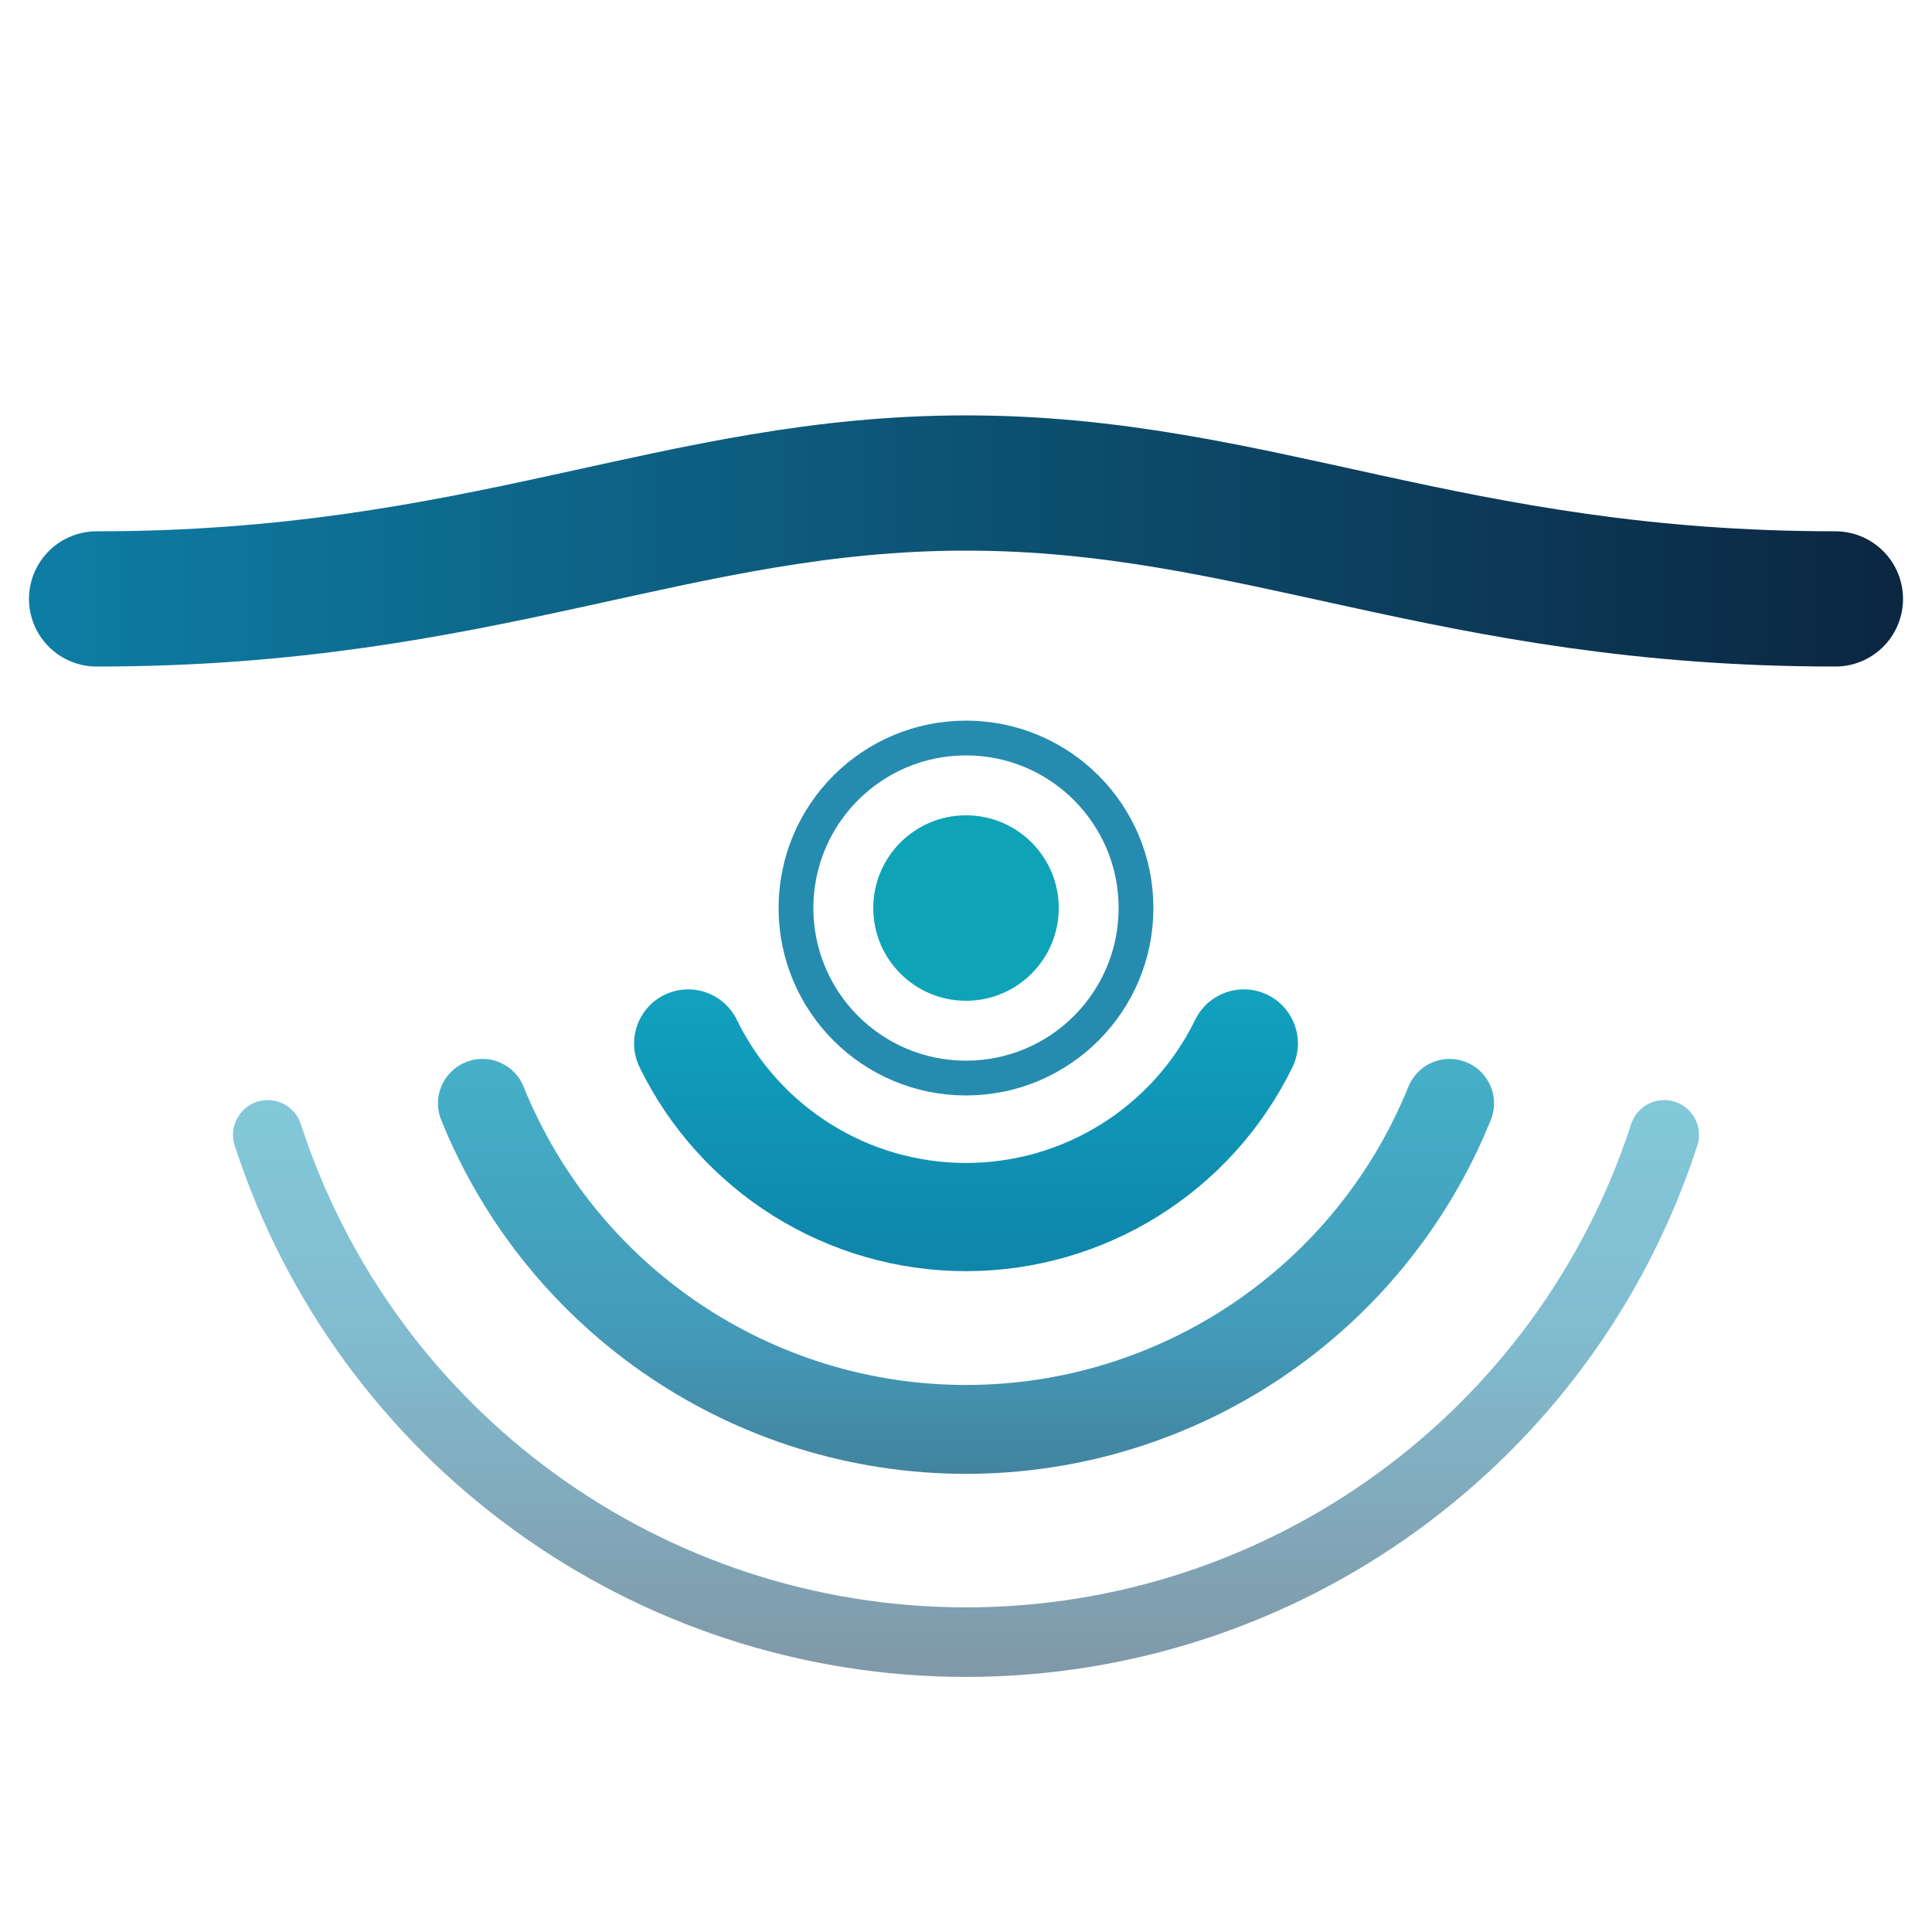
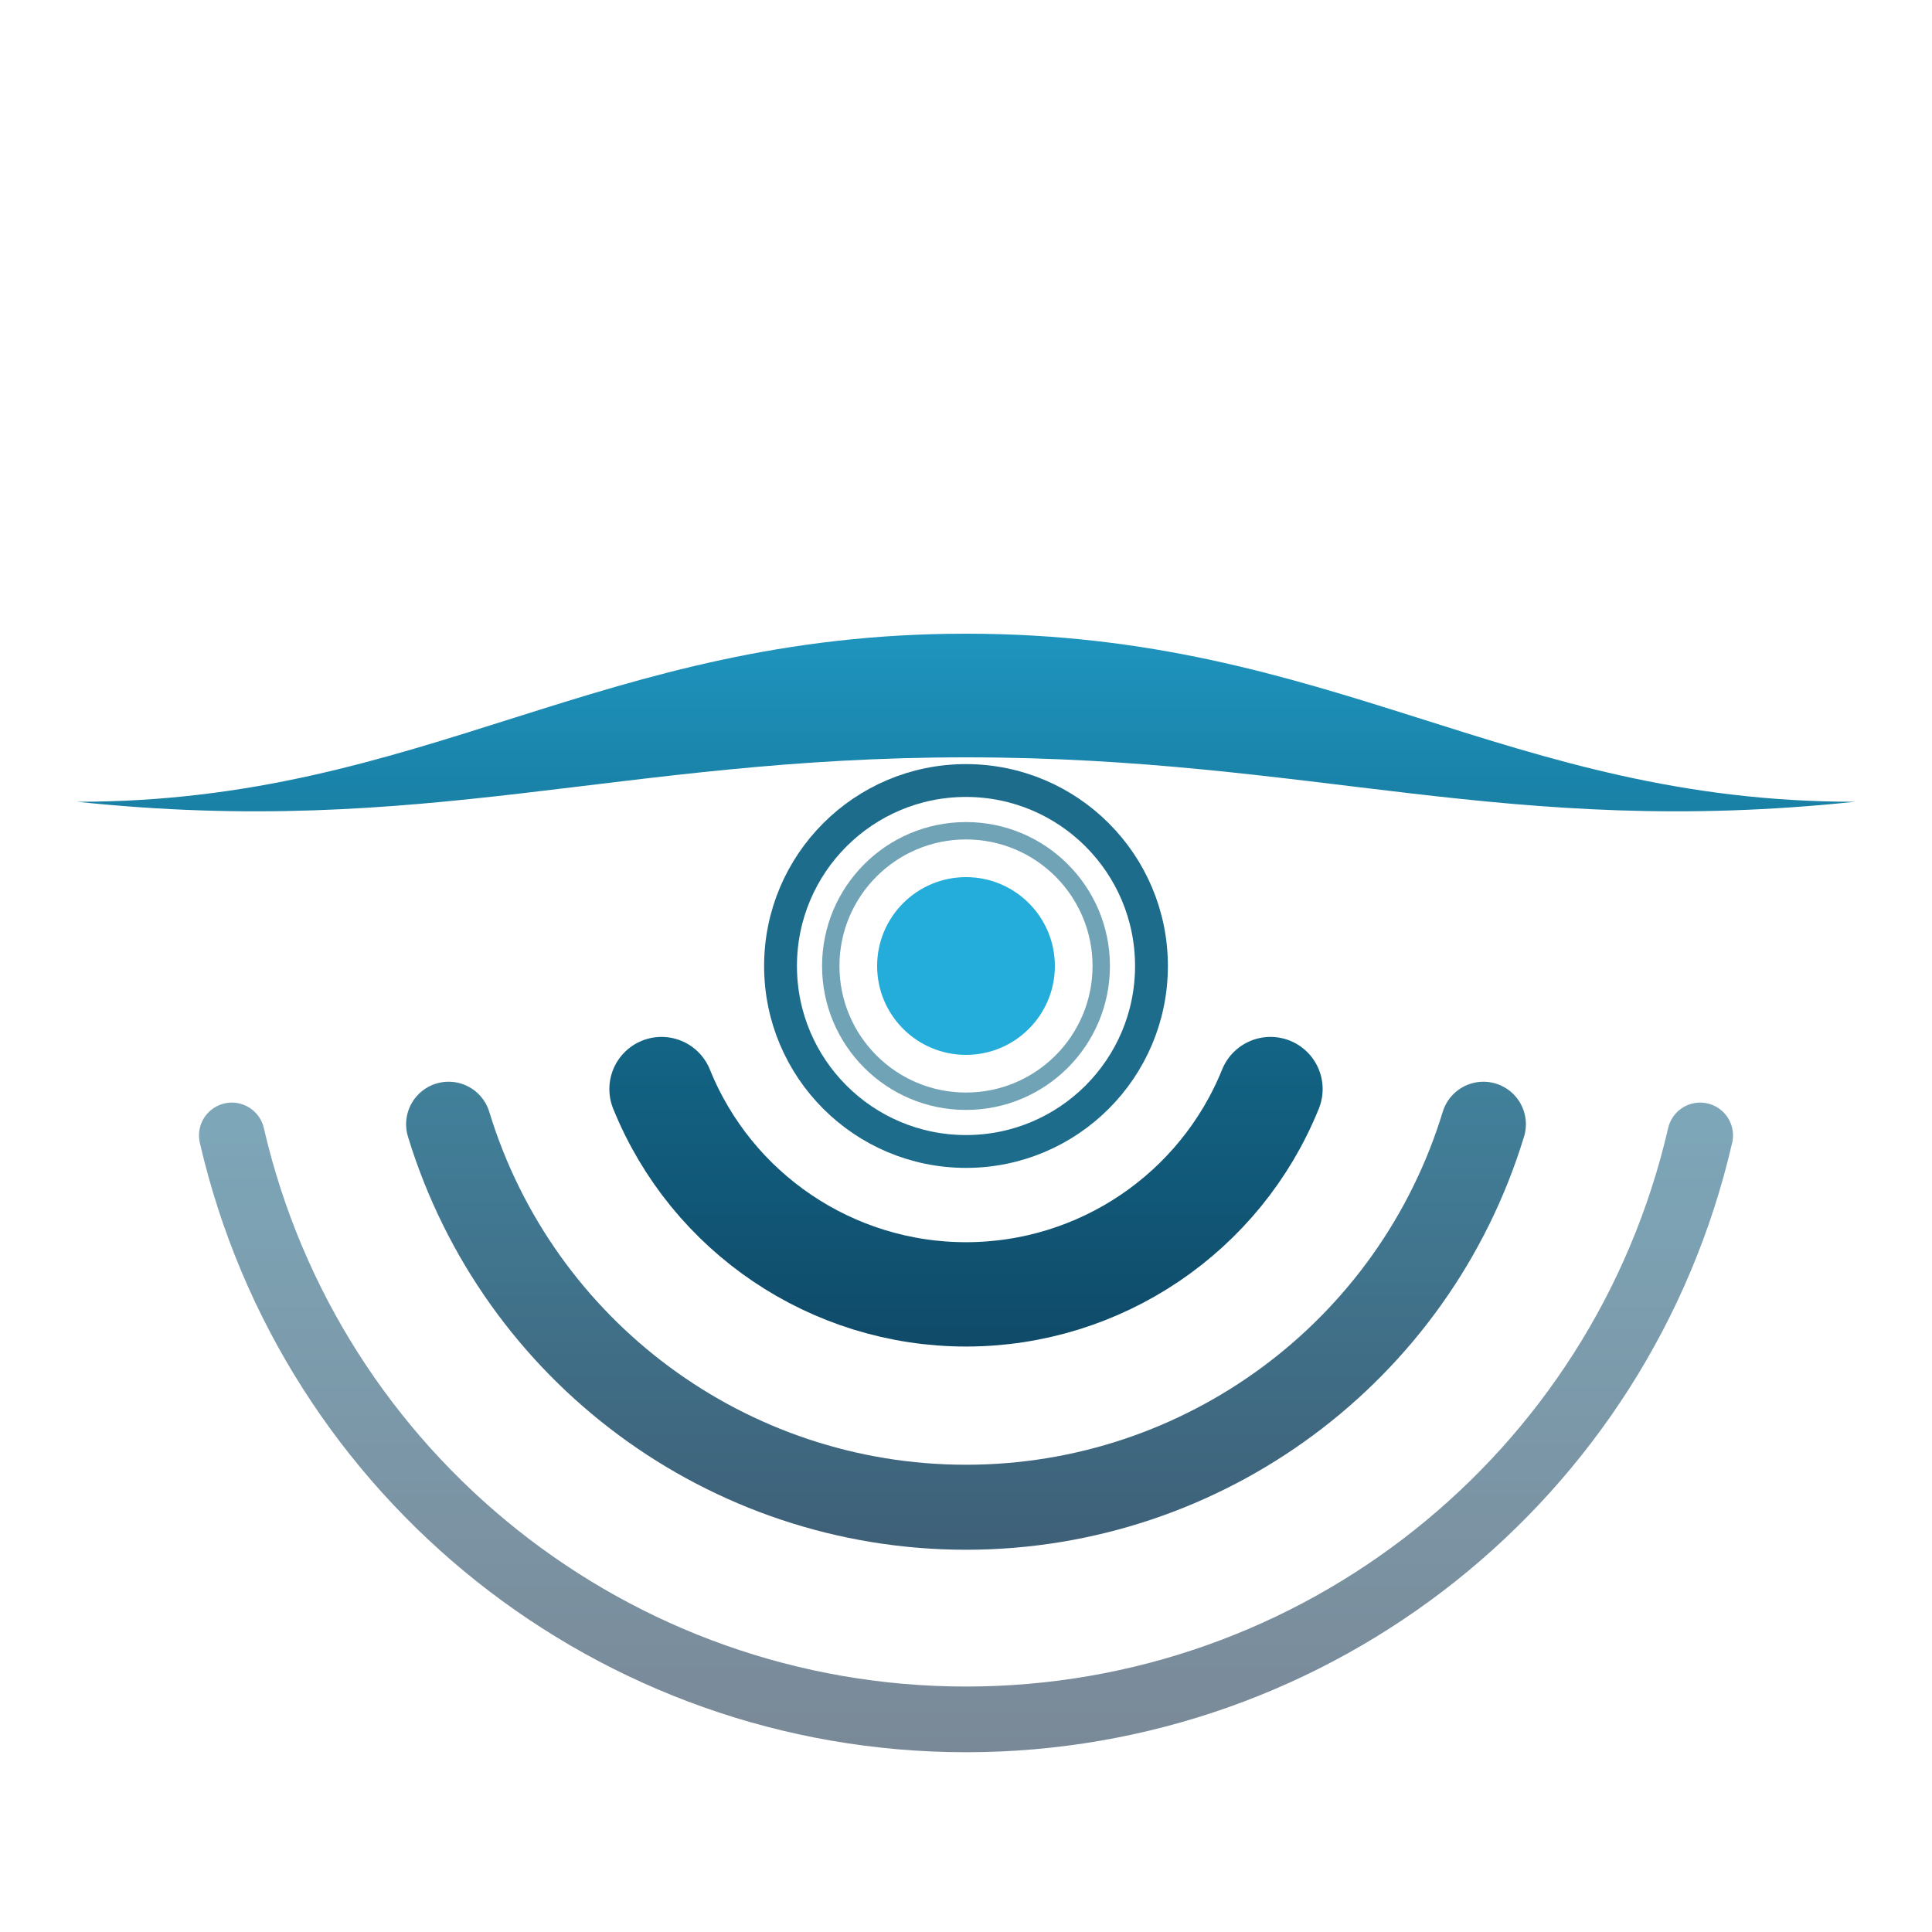
<svg xmlns="http://www.w3.org/2000/svg" viewBox="0 0 100 100" width="100" height="100">
  <defs>
-     <linearGradient id="mk-on-light-line" gradientUnits="userSpaceOnUse" x1="0" y1="0" x2="100" y2="0">
-       <stop offset="0" stop-color="#0E7FA6" />
-       <stop offset="1" stop-color="#0B2540" />
-     </linearGradient>
-     <linearGradient id="mk-on-light-depth" gradientUnits="userSpaceOnUse" x1="0" y1="40" x2="0" y2="92">
-       <stop offset="0" stop-color="#14B8CE" />
-       <stop offset="0.55" stop-color="#0E7FA6" />
+     <linearGradient id="mk-on-light-g" gradientUnits="userSpaceOnUse" x1="0" y1="22" x2="0" y2="92">
+       <stop offset="0" stop-color="#24ADDB" />
+       <stop offset="0.45" stop-color="#136586" />
      <stop offset="1" stop-color="#0B2540" />
    </linearGradient>
  </defs>
-   <path d="M5,31.0 C25,31.0 35,25.0 50,25.0 S75,31.0 95,31.0" fill="none" stroke="url(#mk-on-light-line)" stroke-width="7" stroke-linecap="round" />
-   <path d="M64.38,54.01 A16,16 0 0 1 35.62,54.01" fill="none" stroke="url(#mk-on-light-depth)" stroke-width="5.6" stroke-linecap="round" opacity="1.0" />
-   <path d="M75.03,57.11 A27,27 0 0 1 24.97,57.11" fill="none" stroke="url(#mk-on-light-depth)" stroke-width="4.6" stroke-linecap="round" opacity="0.78" />
-   <path d="M86.14,58.74 A38,38 0 0 1 13.86,58.74" fill="none" stroke="url(#mk-on-light-depth)" stroke-width="3.6" stroke-linecap="round" opacity="0.52" />
-   <circle cx="50.0" cy="47.0" r="8.8" fill="none" stroke="#0E7FA6" stroke-width="1.8" opacity="0.9" />
-   <circle cx="50.0" cy="47.0" r="4.8" fill="#0FA3B8" />
+   <path d="M4,41.5 C22,41.5 31,32.8 50,32.8 C69,32.8 78,41.5 96,41.5 C78,43.4 68,39.2 50,39.2 C32,39.2 22,43.4 4,41.5 Z" fill="url(#mk-on-light-g)" />
+   <path d="M65.76,56.37 A17,17 0 0 1 34.24,56.37" fill="none" stroke="url(#mk-on-light-g)" stroke-width="5.4" stroke-linecap="round" opacity="1.0" />
+   <path d="M76.78,58.19 A28,28 0 0 1 23.22,58.19" fill="none" stroke="url(#mk-on-light-g)" stroke-width="4.4" stroke-linecap="round" opacity="0.8" />
+   <path d="M88.00,58.77 A39,39 0 0 1 12.00,58.77" fill="none" stroke="url(#mk-on-light-g)" stroke-width="3.4" stroke-linecap="round" opacity="0.55" />
+   <circle cx="50.0" cy="50.0" r="9.6" fill="none" stroke="#136586" stroke-width="1.7" opacity="0.95" />
+   <circle cx="50.0" cy="50.0" r="7.0" fill="none" stroke="#136586" stroke-width="0.9" opacity="0.6" />
+   <circle cx="50.0" cy="50.0" r="4.6" fill="#24ADDB" />
</svg>
